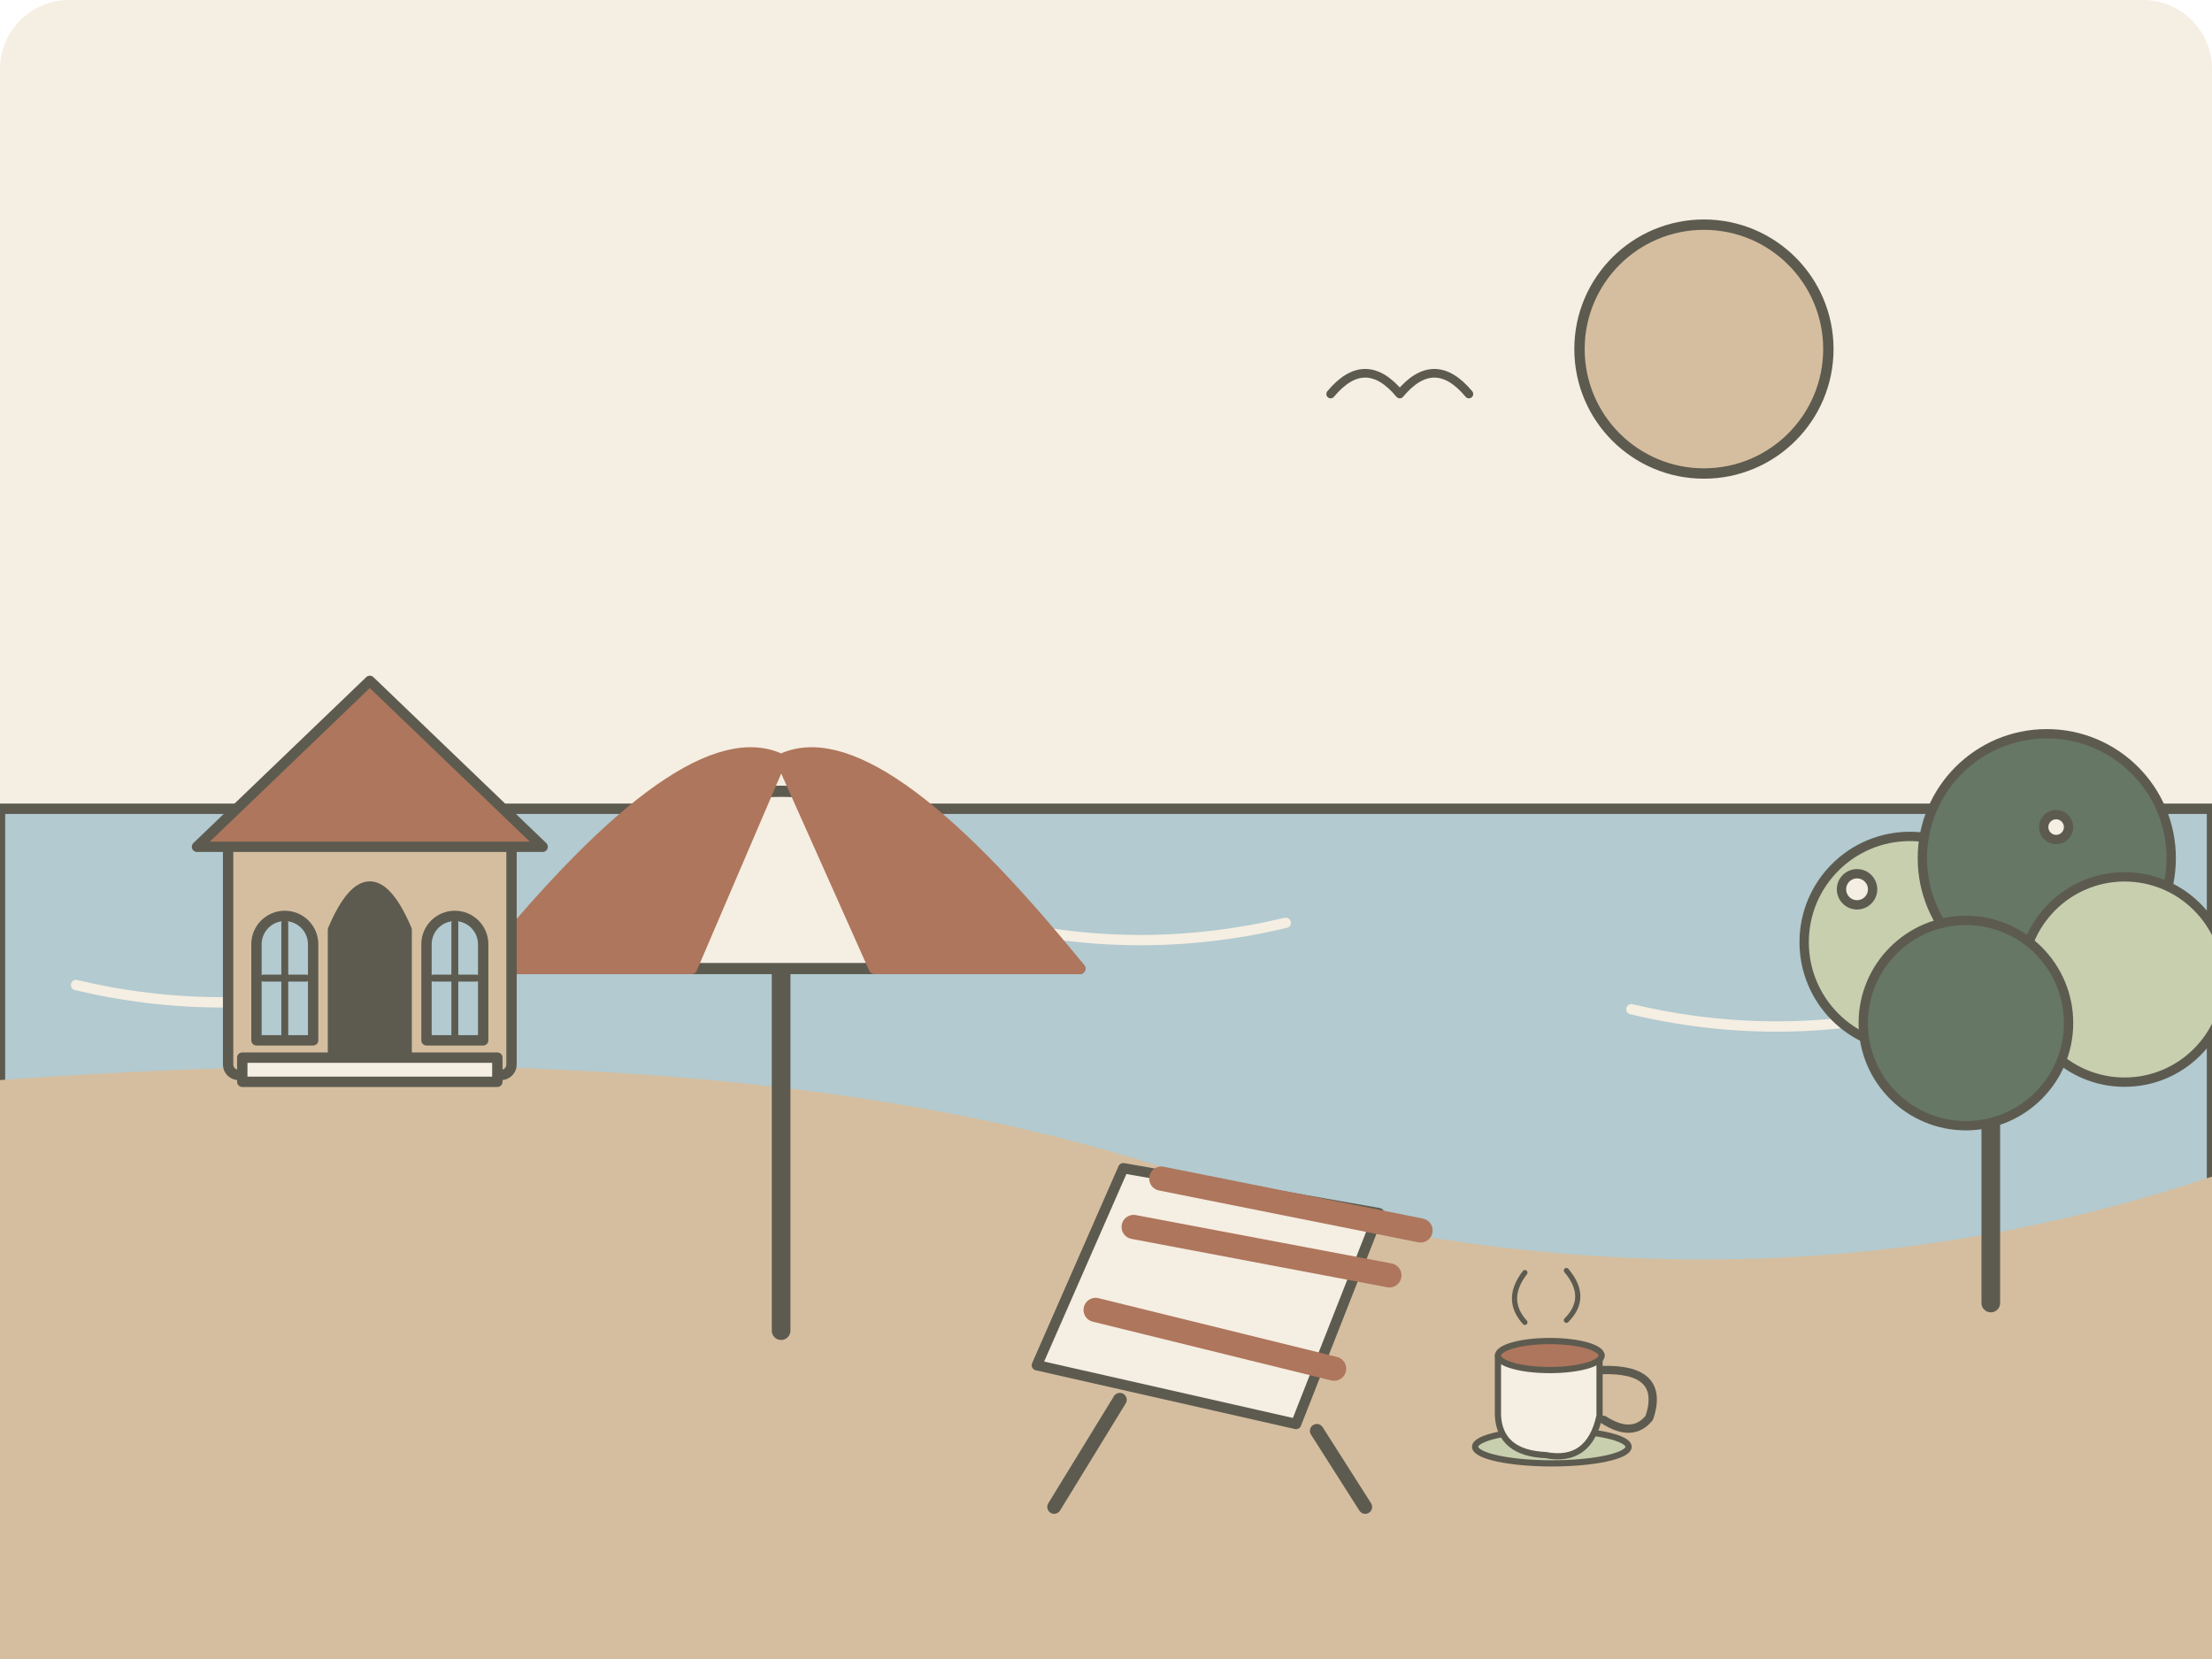
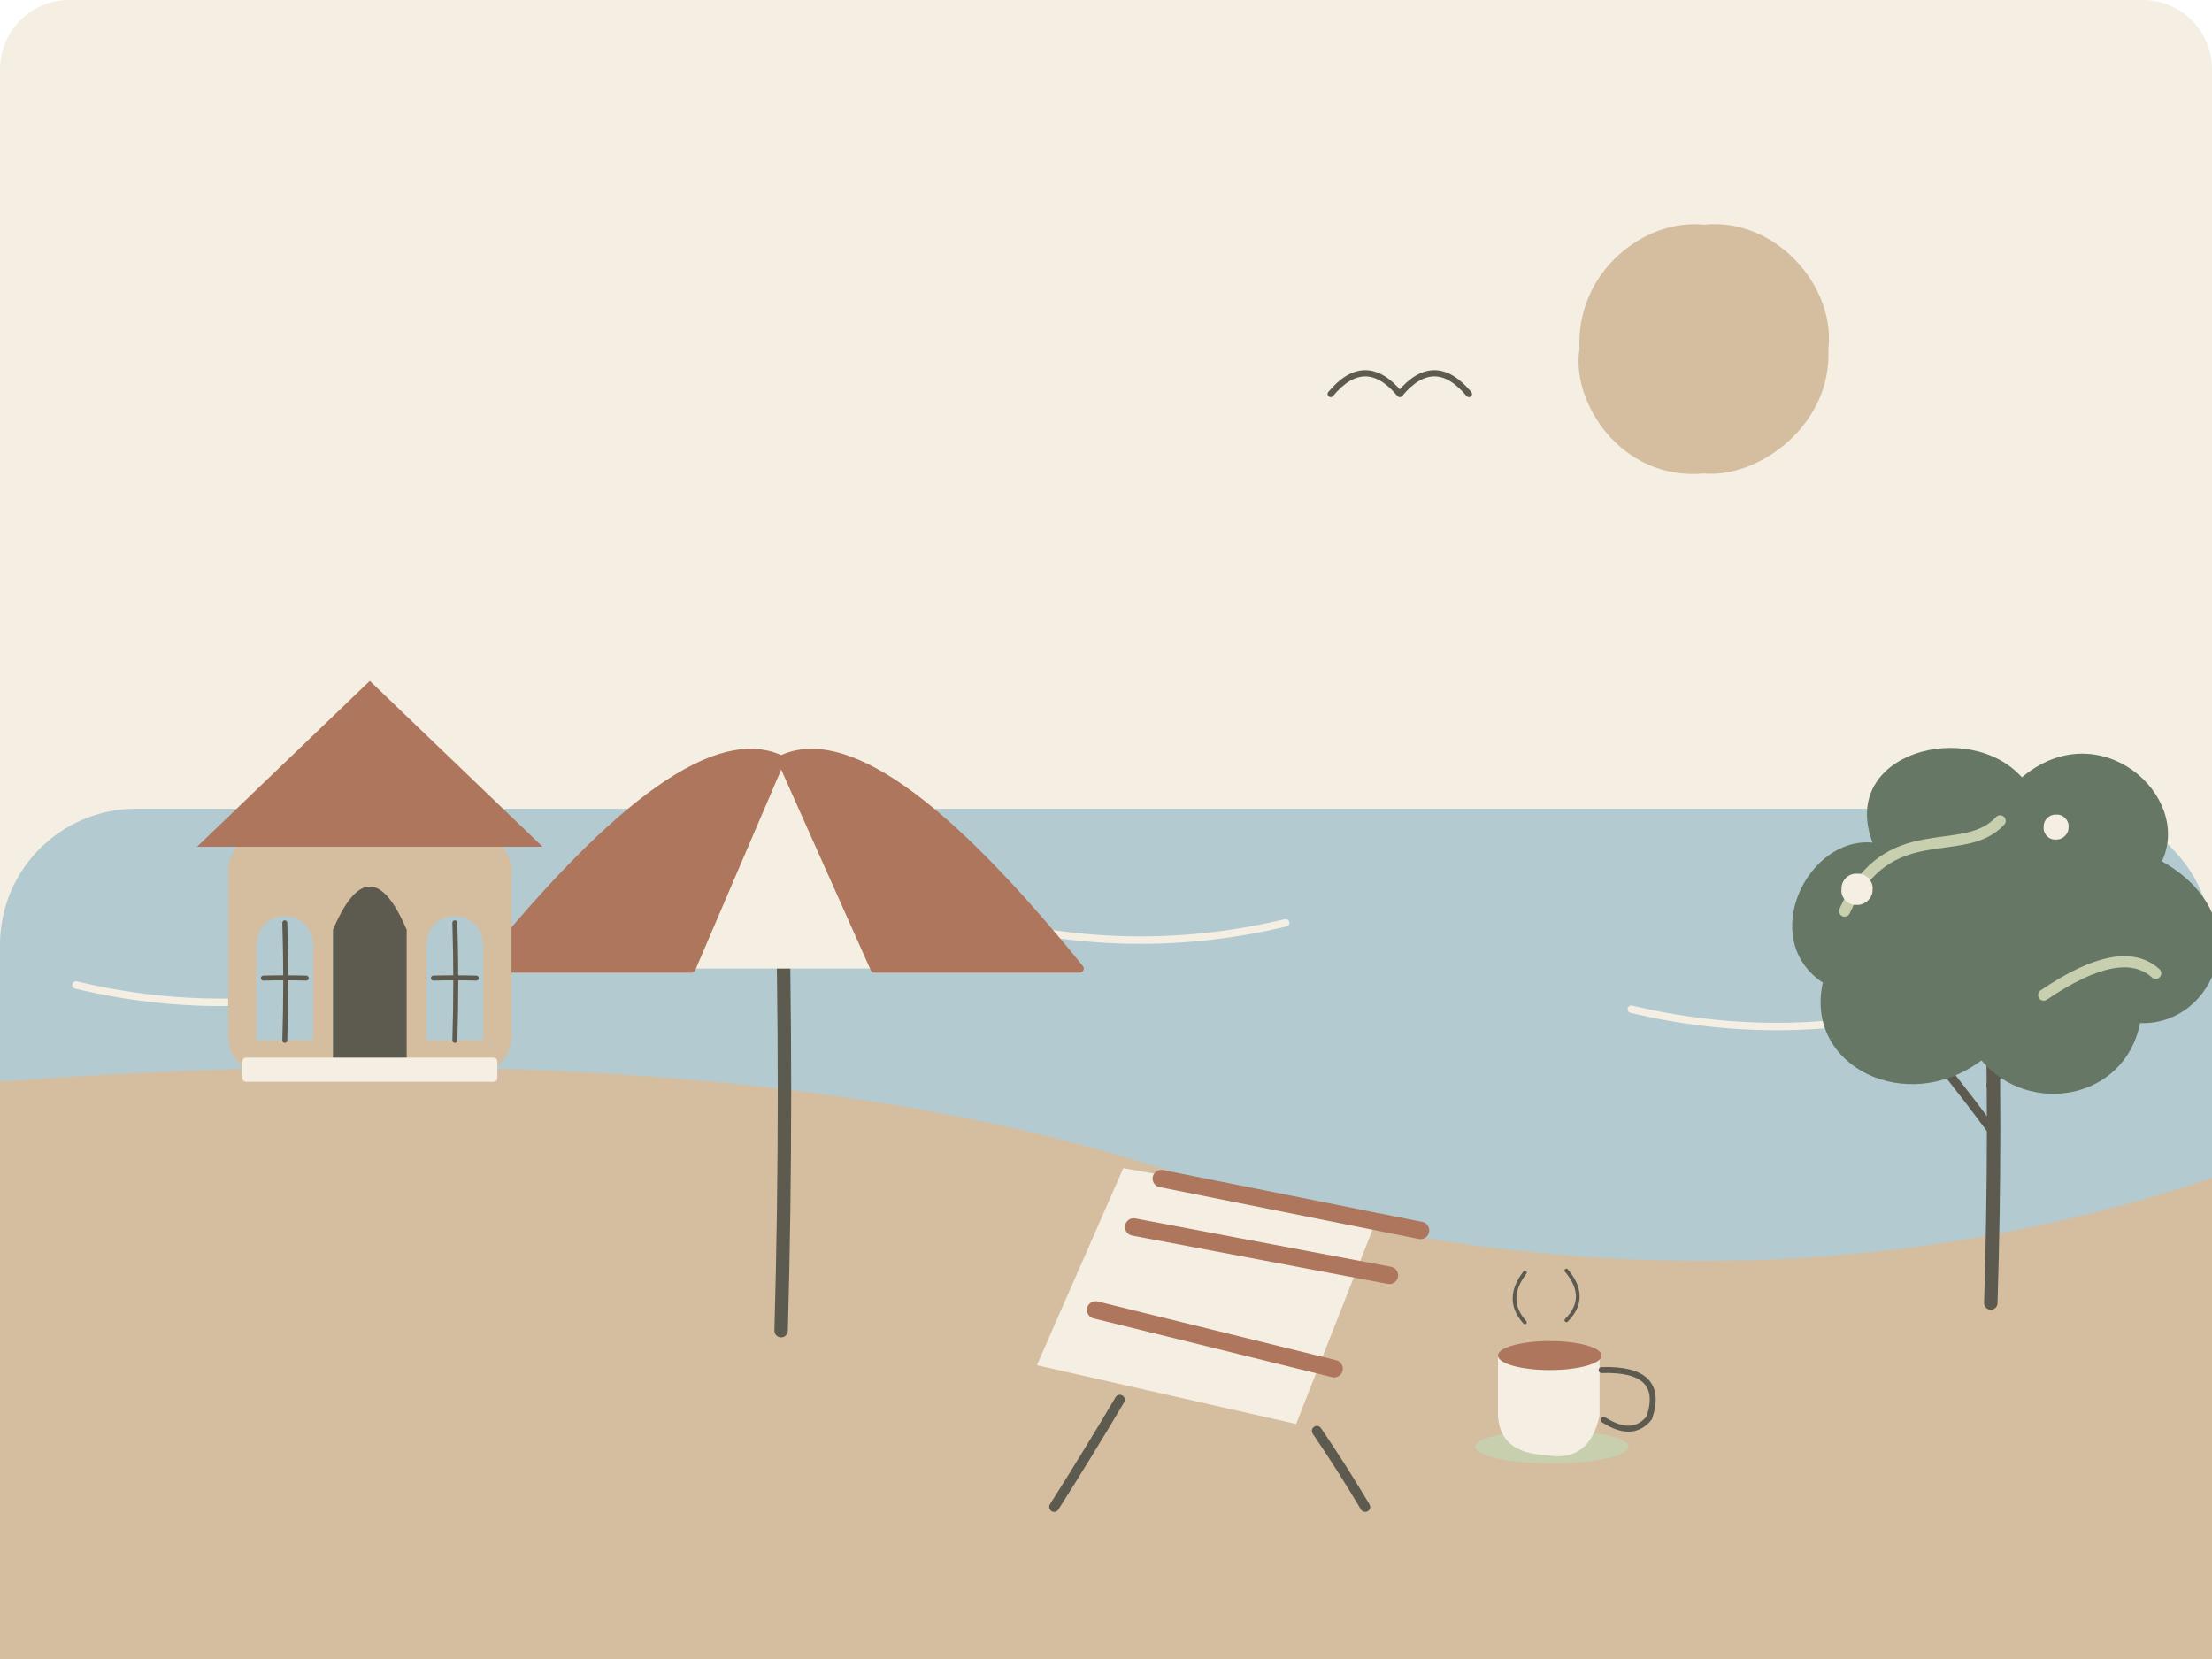
<svg xmlns="http://www.w3.org/2000/svg" width="640" height="480" viewBox="0 0 640 480" role="img" aria-labelledby="title">
  <rect width="640" height="480" rx="20" fill="#f5eee2" />
-   <g stroke="#5d5b50" stroke-width="3" stroke-linecap="round" stroke-linejoin="round">
-     <circle cx="493" cy="101" r="36" fill="#d5be9f" />
+   <g stroke="none" stroke-width="2" stroke-linecap="round" stroke-linejoin="round">
+     <g transform="translate(493 101) scale(1)">
+       <path d="M0 -36C20.88 -38.16 38.16 -18 36 0C37.08 21.96 15.84 37.44 0 36C-24.12 38.16 -38.52 15.12 -36 0C-37.08 -22.32 -17.28 -37.8 0 -36Z" fill="#d5be9f" stroke="none" stroke-width="2.16" stroke-linecap="round" stroke-linejoin="round" />
+     </g>
    <g transform="translate(78 88) scale(0.8)">
-       <path d="M0 23C-3 7 14-3 29 5C41-13 70-6 74 12C96 8 109 20 105 32H0Z" fill="#f5eee2" stroke="#f5eee2" stroke-width="3" stroke-linecap="round" stroke-linejoin="round" />
+       <path d="M0 23C-3 7 14-3 29 5C41-13 70-6 74 12C96 8 109 20 105 32H0Z" fill="#f5eee2" stroke="#f5eee2" stroke-width="2.16" stroke-linecap="round" stroke-linejoin="round" />
    </g>
    <g transform="translate(338 58) scale(0.55)">
-       <path d="M0 23C-3 7 14-3 29 5C41-13 70-6 74 12C96 8 109 20 105 32H0Z" fill="#f5eee2" stroke="#f5eee2" stroke-width="3" stroke-linecap="round" stroke-linejoin="round" />
+       <path d="M0 23C-3 7 14-3 29 5C41-13 70-6 74 12C96 8 109 20 105 32H0Z" fill="#f5eee2" stroke="#f5eee2" stroke-width="2.16" stroke-linecap="round" stroke-linejoin="round" />
    </g>
-     <path d="M385 114q10-12 20 0q10-12 20 0" fill="none" stroke="#5d5b50" stroke-width="2.5" stroke-linecap="round" stroke-linejoin="round" />
-     <rect x="0" y="234" width="640" height="246" rx="0" fill="#b2cad0" />
-     <path d="M0 314Q235 297 363 349Q508 386 640 342V480H0Z" fill="#d5be9f" stroke="#d5be9f" stroke-width="3" stroke-linecap="round" stroke-linejoin="round" />
-     <path d="M22 285q42 10 84 0m182-18q42 10 84 0m100 25q42 10 84 0" fill="none" stroke="#f5eee2" stroke-width="3" stroke-linecap="round" stroke-linejoin="round" />
+     <path d="M385 114q10-12 20 0q10-12 20 0" fill="none" stroke="#5d5b50" stroke-width="1.8" stroke-linecap="round" stroke-linejoin="round" />
+     <rect x="0" y="234" width="640" height="246" rx="39.36" fill="#b2cad0" stroke="none" />
+     <path d="M0 314Q235 297 363 349Q508 386 640 342V480H0Z" fill="#d5be9f" stroke="#d5be9f" stroke-width="2.16" stroke-linecap="round" stroke-linejoin="round" />
+     <path d="M22 285q42 10 84 0m182-18q42 10 84 0m100 25q42 10 84 0" fill="none" stroke="#f5eee2" stroke-width="2.16" stroke-linecap="round" stroke-linejoin="round" />
    <g transform="translate(226 385) scale(1.08)">
-       <path d="M0 0L0 -128" fill="none" stroke="#5d5b50" stroke-width="5" stroke-linecap="round" stroke-linejoin="round" />
-       <path d="M-80-97Q0-192 80-97Z" fill="#f5eee2" stroke="#5d5b50" stroke-width="3" stroke-linecap="round" stroke-linejoin="round" />
-       <path d="M-80-97Q-25-165 0-153L-24-97ZM0-153Q25-165 80-97H25Z" fill="#ae765c" stroke="#ae765c" stroke-width="3" stroke-linecap="round" stroke-linejoin="round" />
+       <path d="M0 0Q1.8 -64 0 -128" fill="none" stroke="#5d5b50" stroke-width="3.6" stroke-linecap="round" stroke-linejoin="round" />
+       <path d="M-80-97Q0-192 80-97Z" fill="#f5eee2" stroke="none" stroke-width="2.16" stroke-linecap="round" stroke-linejoin="round" />
+       <path d="M-80-97Q-25-165 0-153L-24-97ZM0-153Q25-165 80-97H25Z" fill="#ae765c" stroke="#ae765c" stroke-width="2.16" stroke-linecap="round" stroke-linejoin="round" />
    </g>
-     <path d="M325 338L399 351L375 412L300 395Z" fill="#f5eee2" stroke="#5d5b50" stroke-width="3" stroke-linecap="round" stroke-linejoin="round" />
-     <path d="M336 341L411 356M328 355L402 369M317 379L386 396" fill="none" stroke="#ae765c" stroke-width="7" stroke-linecap="round" stroke-linejoin="round" />
-     <path d="M324 405L305 436" fill="none" stroke="#5d5b50" stroke-width="4" stroke-linecap="round" stroke-linejoin="round" />
-     <path d="M381 414L395 436" fill="none" stroke="#5d5b50" stroke-width="4" stroke-linecap="round" stroke-linejoin="round" />
+     <path d="M325 338L399 351L375 412L300 395Z" fill="#f5eee2" stroke="none" stroke-width="2.16" stroke-linecap="round" stroke-linejoin="round" />
+     <path d="M336 341L411 356M328 355L402 369M317 379L386 396" fill="none" stroke="#ae765c" stroke-width="5.04" stroke-linecap="round" stroke-linejoin="round" />
+     <path d="M324 405Q314.996 420.234 305 436" fill="none" stroke="#5d5b50" stroke-width="2.88" stroke-linecap="round" stroke-linejoin="round" />
+     <path d="M381 414Q388.352 424.804 395 436" fill="none" stroke="#5d5b50" stroke-width="2.88" stroke-linecap="round" stroke-linejoin="round" />
    <g transform="translate(449 400) scale(0.6)">
-       <ellipse cx="0" cy="31" rx="37" ry="8" fill="#c7cfae" />
-       <path d="M-26-13H23V16Q18 39-3 35Q-25 34-26 16Z" fill="#f5eee2" stroke="#5d5b50" stroke-width="3" stroke-linecap="round" stroke-linejoin="round" />
-       <path d="M24-6Q55-7 47 17Q39 27 25 18" fill="none" stroke="#5d5b50" stroke-width="4" stroke-linecap="round" stroke-linejoin="round" />
-       <ellipse cx="-1" cy="-13" rx="25" ry="7" fill="#ae765c" />
-       <path d="M-13-29q-10-11 0-24M7-30q11-11 0-24" fill="none" stroke="#5d5b50" stroke-width="2.5" stroke-linecap="round" stroke-linejoin="round" />
+       <ellipse cx="0" cy="31" rx="37" ry="8" fill="#c7cfae" stroke="none" />
+       <path d="M-26-13H23V16Q18 39-3 35Q-25 34-26 16Z" fill="#f5eee2" stroke="none" stroke-width="2.16" stroke-linecap="round" stroke-linejoin="round" />
+       <path d="M24-6Q55-7 47 17Q39 27 25 18" fill="none" stroke="#5d5b50" stroke-width="2.88" stroke-linecap="round" stroke-linejoin="round" />
+       <ellipse cx="-1" cy="-13" rx="25" ry="7" fill="#ae765c" stroke="none" />
+       <path d="M-13-29q-10-11 0-24M7-30q11-11 0-24" fill="none" stroke="#5d5b50" stroke-width="1.8" stroke-linecap="round" stroke-linejoin="round" />
    </g>
    <g transform="translate(576 377) scale(0.9)">
-       <path d="M0 0L0 -113" fill="none" stroke="#5d5b50" stroke-width="6" stroke-linecap="round" stroke-linejoin="round" />
-       <path d="M0 -56L-26 -89" fill="none" stroke="#5d5b50" stroke-width="4" stroke-linecap="round" stroke-linejoin="round" />
-       <path d="M0 -70L25 -109" fill="none" stroke="#5d5b50" stroke-width="4" stroke-linecap="round" stroke-linejoin="round" />
-       <circle cx="-26" cy="-116" r="34" fill="#c7cfae" />
-       <circle cx="18" cy="-143" r="40" fill="#667765" />
-       <circle cx="43" cy="-104" r="33" fill="#c7cfae" />
-       <circle cx="-8" cy="-90" r="33" fill="#667765" />
-       <circle cx="-43" cy="-133" r="5" fill="#f5eee2" />
-       <circle cx="21" cy="-153" r="4" fill="#f5eee2" />
+       <path d="M0 0Q1.8 -56.5 0 -113" fill="none" stroke="#5d5b50" stroke-width="4.32" stroke-linecap="round" stroke-linejoin="round" />
+       <path d="M0 -56Q-12.472 -72.864 -26 -89" fill="none" stroke="#5d5b50" stroke-width="2.88" stroke-linecap="round" stroke-linejoin="round" />
+       <path d="M0 -70Q13.124 -89.85 25 -109" fill="none" stroke="#5d5b50" stroke-width="2.88" stroke-linecap="round" stroke-linejoin="round" />
+       <path d="M-54-103C-75-117-59-150-38-148C-49-177-7-188 10-169C35-190 65-163 55-142C87-124 72-89 48-90C43-65 12-60-3-78C-27-60-60-76-54-103Z" fill="#667765" stroke="none" stroke-width="2.16" stroke-linecap="round" stroke-linejoin="round" />
+       <path d="M-47-126C-33-157-9-142 3-155M17-99Q42-116 53-106" fill="none" stroke="#c7cfae" stroke-width="3.6" stroke-linecap="round" stroke-linejoin="round" />
+       <g transform="translate(-43 -133) scale(1)">
+         <path d="M0 -5C2.9 -5.3 5.3 -2.5 5 0C5.15 3.05 2.2 5.2 0 5C-3.35 5.3 -5.35 2.1 -5 0C-5.15 -3.1 -2.4 -5.25 0 -5Z" fill="#f5eee2" stroke="none" stroke-width="2.16" stroke-linecap="round" stroke-linejoin="round" />
+       </g>
+       <g transform="translate(21 -153) scale(1)">
+         <path d="M0 -4C2.32 -4.24 4.24 -2 4 0C4.12 2.44 1.76 4.16 0 4C-2.68 4.24 -4.28 1.68 -4 0C-4.12 -2.48 -1.92 -4.2 0 -4Z" fill="#f5eee2" stroke="none" stroke-width="2.16" stroke-linecap="round" stroke-linejoin="round" />
+       </g>
    </g>
    <g transform="translate(66 241) scale(1)">
-       <rect x="0" y="0" width="82" height="70" rx="3" fill="#d5be9f" />
-       <path d="M8.2 60V32.2a8.2 8.2 0 0 1 16.4 0V60Z" fill="#b2cad0" stroke="#5d5b50" stroke-width="3" stroke-linecap="round" stroke-linejoin="round" />
-       <path d="M16.4 26L16.4 60" fill="none" stroke="#5d5b50" stroke-width="2" stroke-linecap="round" stroke-linejoin="round" />
-       <path d="M10.2 42L22.6 42" fill="none" stroke="#5d5b50" stroke-width="2" stroke-linecap="round" stroke-linejoin="round" />
-       <path d="M57.4 60V32.2a8.2 8.2 0 0 1 16.4 0V60Z" fill="#b2cad0" stroke="#5d5b50" stroke-width="3" stroke-linecap="round" stroke-linejoin="round" />
-       <path d="M65.6 26L65.6 60" fill="none" stroke="#5d5b50" stroke-width="2" stroke-linecap="round" stroke-linejoin="round" />
-       <path d="M59.4 42L71.8 42" fill="none" stroke="#5d5b50" stroke-width="2" stroke-linecap="round" stroke-linejoin="round" />
-       <path d="M30.34 70V28q10.66-25 21.32 0V70Z" fill="#5d5b50" stroke="#5d5b50" stroke-width="3" stroke-linecap="round" stroke-linejoin="round" />
-       <rect x="4.1" y="65" width="73.8" height="7" rx="0" fill="#f5eee2" />
-       <path d="M-9 4L41-44L91 4Z" fill="#ae765c" stroke="#5d5b50" stroke-width="3" stroke-linecap="round" stroke-linejoin="round" />
+       <rect x="0" y="0" width="82" height="70" rx="11.2" fill="#d5be9f" stroke="none" />
+       <path d="M8.2 60V32.2a8.2 8.2 0 0 1 16.4 0V60Z" fill="#b2cad0" stroke="none" stroke-width="2.16" stroke-linecap="round" stroke-linejoin="round" />
+       <path d="M16.4 26Q16.944 43 16.4 60" fill="none" stroke="#5d5b50" stroke-width="1.44" stroke-linecap="round" stroke-linejoin="round" />
+       <path d="M10.2 42Q16.4 41.826 22.6 42" fill="none" stroke="#5d5b50" stroke-width="1.44" stroke-linecap="round" stroke-linejoin="round" />
+       <path d="M57.4 60V32.2a8.2 8.2 0 0 1 16.4 0V60Z" fill="#b2cad0" stroke="none" stroke-width="2.16" stroke-linecap="round" stroke-linejoin="round" />
+       <path d="M65.6 26Q66.144 43 65.6 60" fill="none" stroke="#5d5b50" stroke-width="1.44" stroke-linecap="round" stroke-linejoin="round" />
+       <path d="M59.4 42Q65.6 41.826 71.8 42" fill="none" stroke="#5d5b50" stroke-width="1.44" stroke-linecap="round" stroke-linejoin="round" />
+       <path d="M30.34 70V28q10.66-25 21.32 0V70Z" fill="#5d5b50" stroke="none" stroke-width="2.16" stroke-linecap="round" stroke-linejoin="round" />
+       <rect x="4.1" y="65" width="73.8" height="7" rx="1.12" fill="#f5eee2" stroke="none" />
+       <path d="M-9 4L41-44L91 4Z" fill="#ae765c" stroke="none" stroke-width="2.16" stroke-linecap="round" stroke-linejoin="round" />
    </g>
  </g>
</svg>
